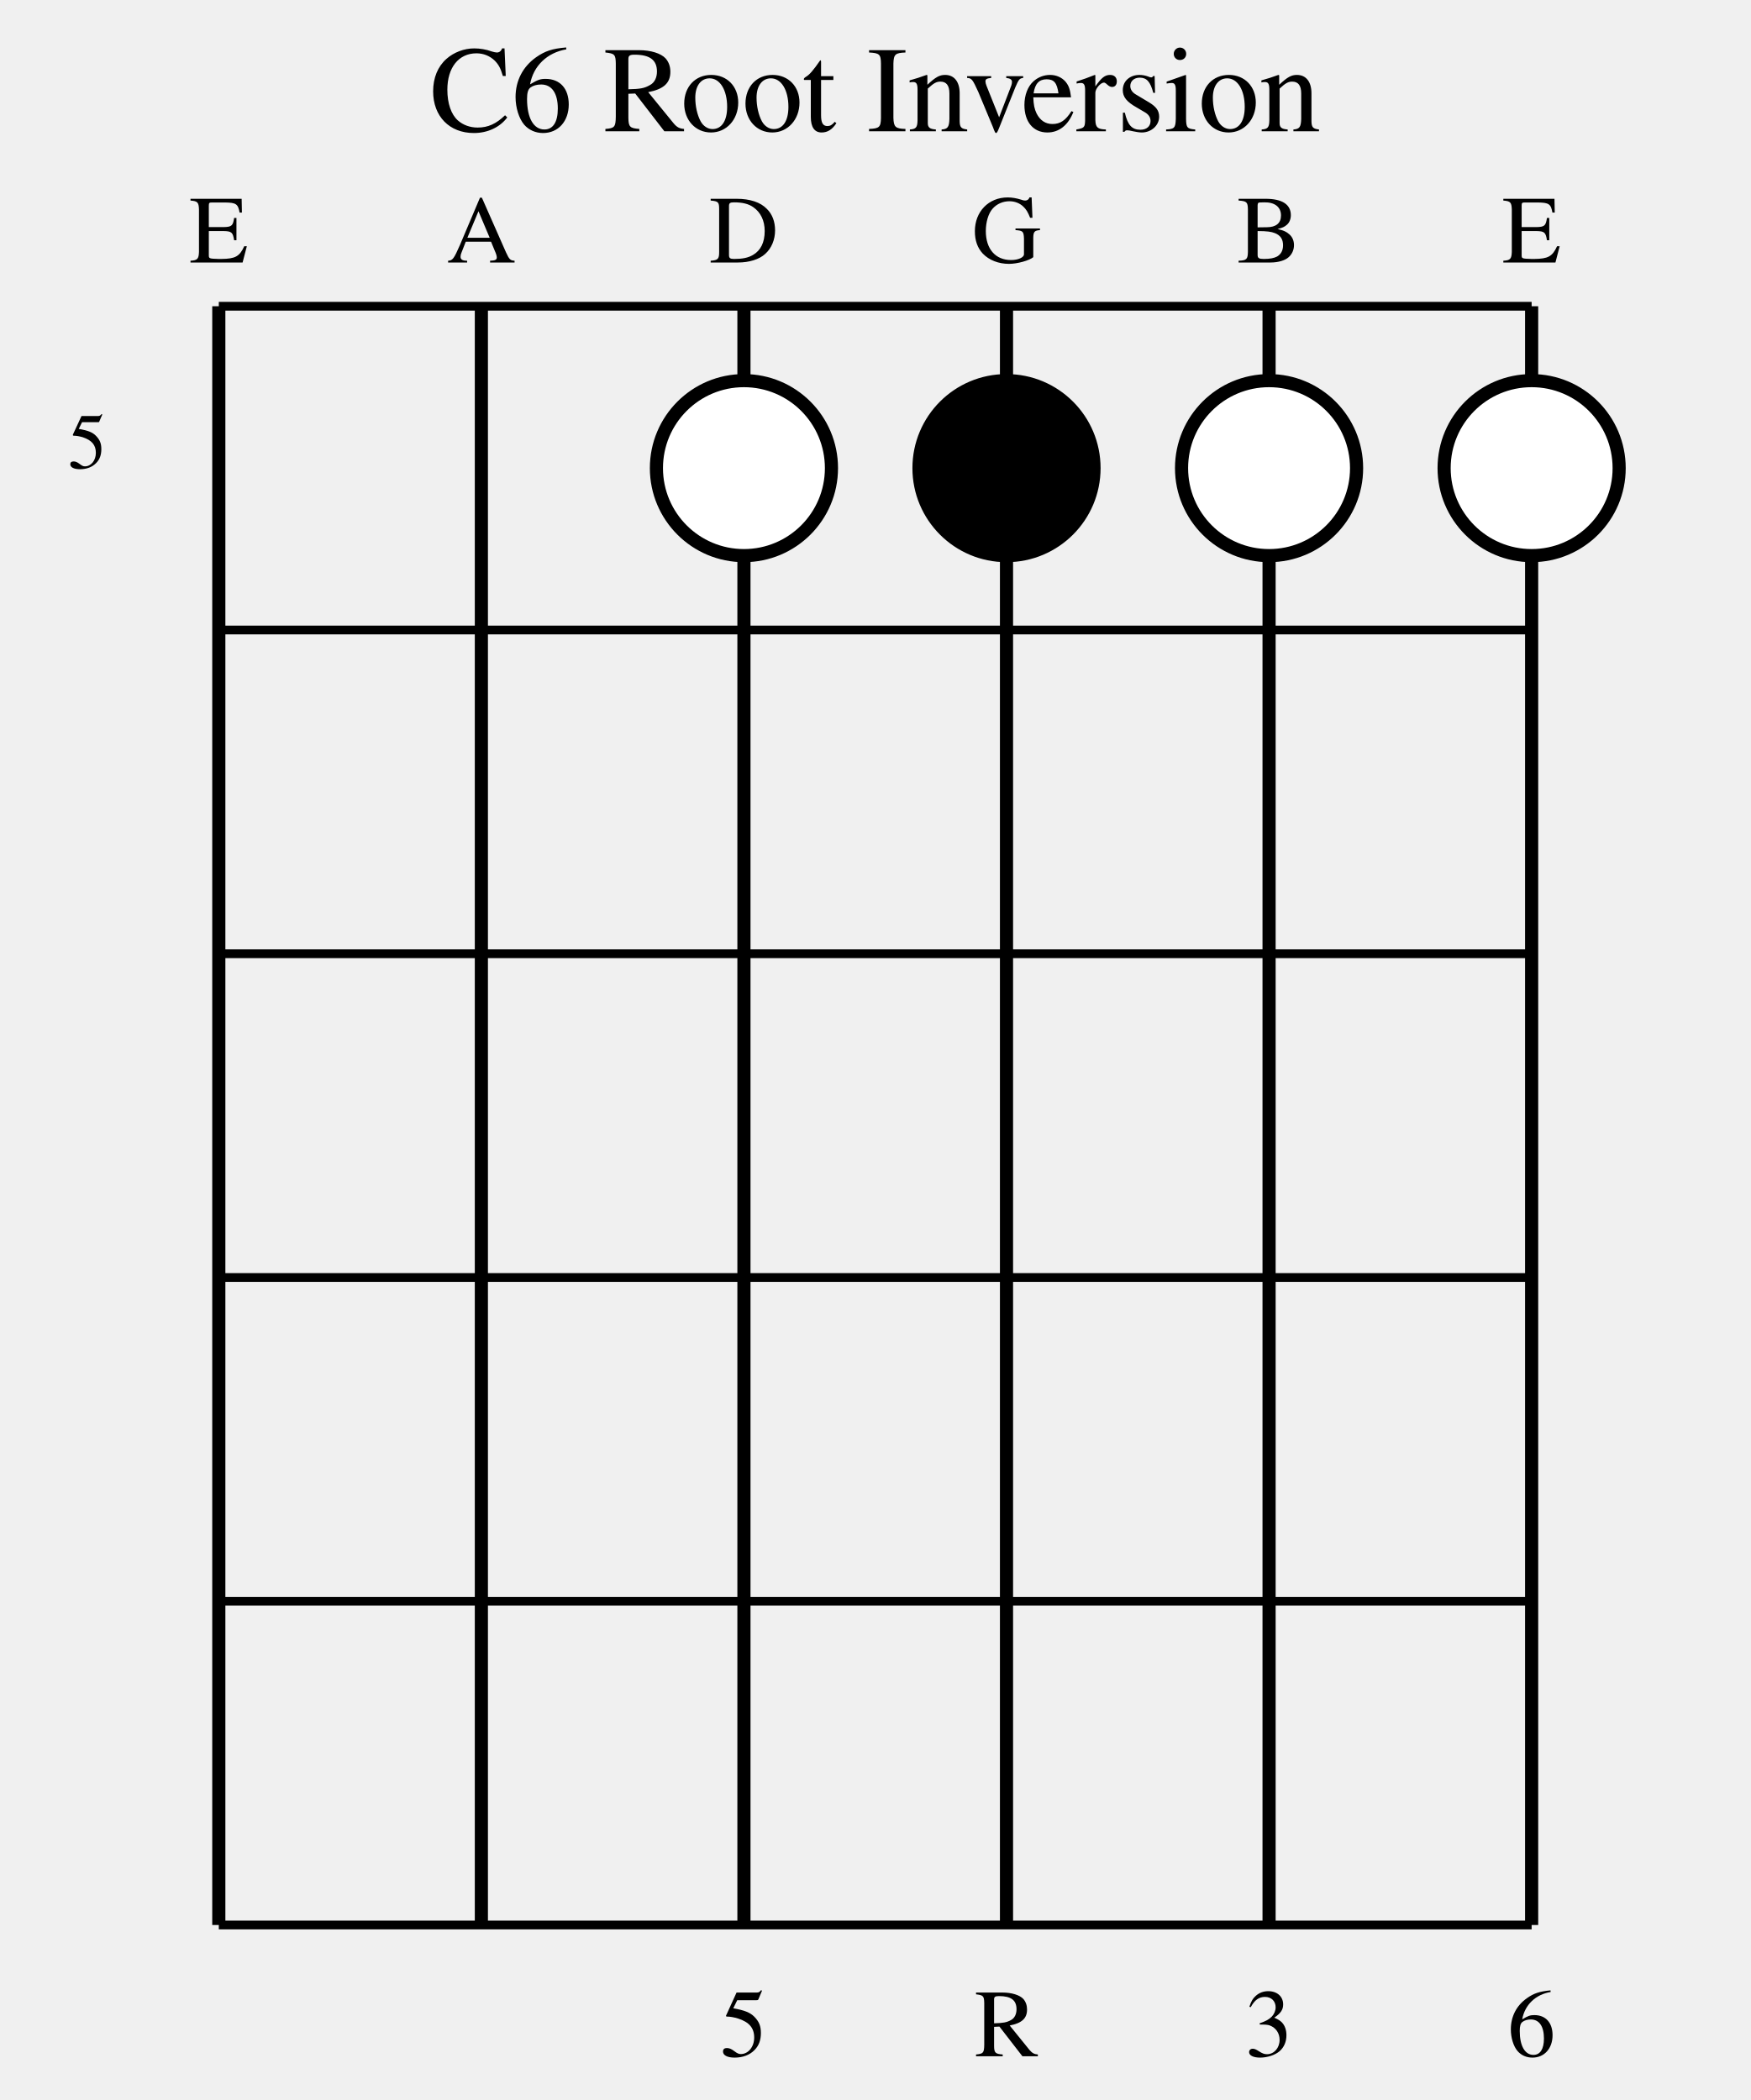
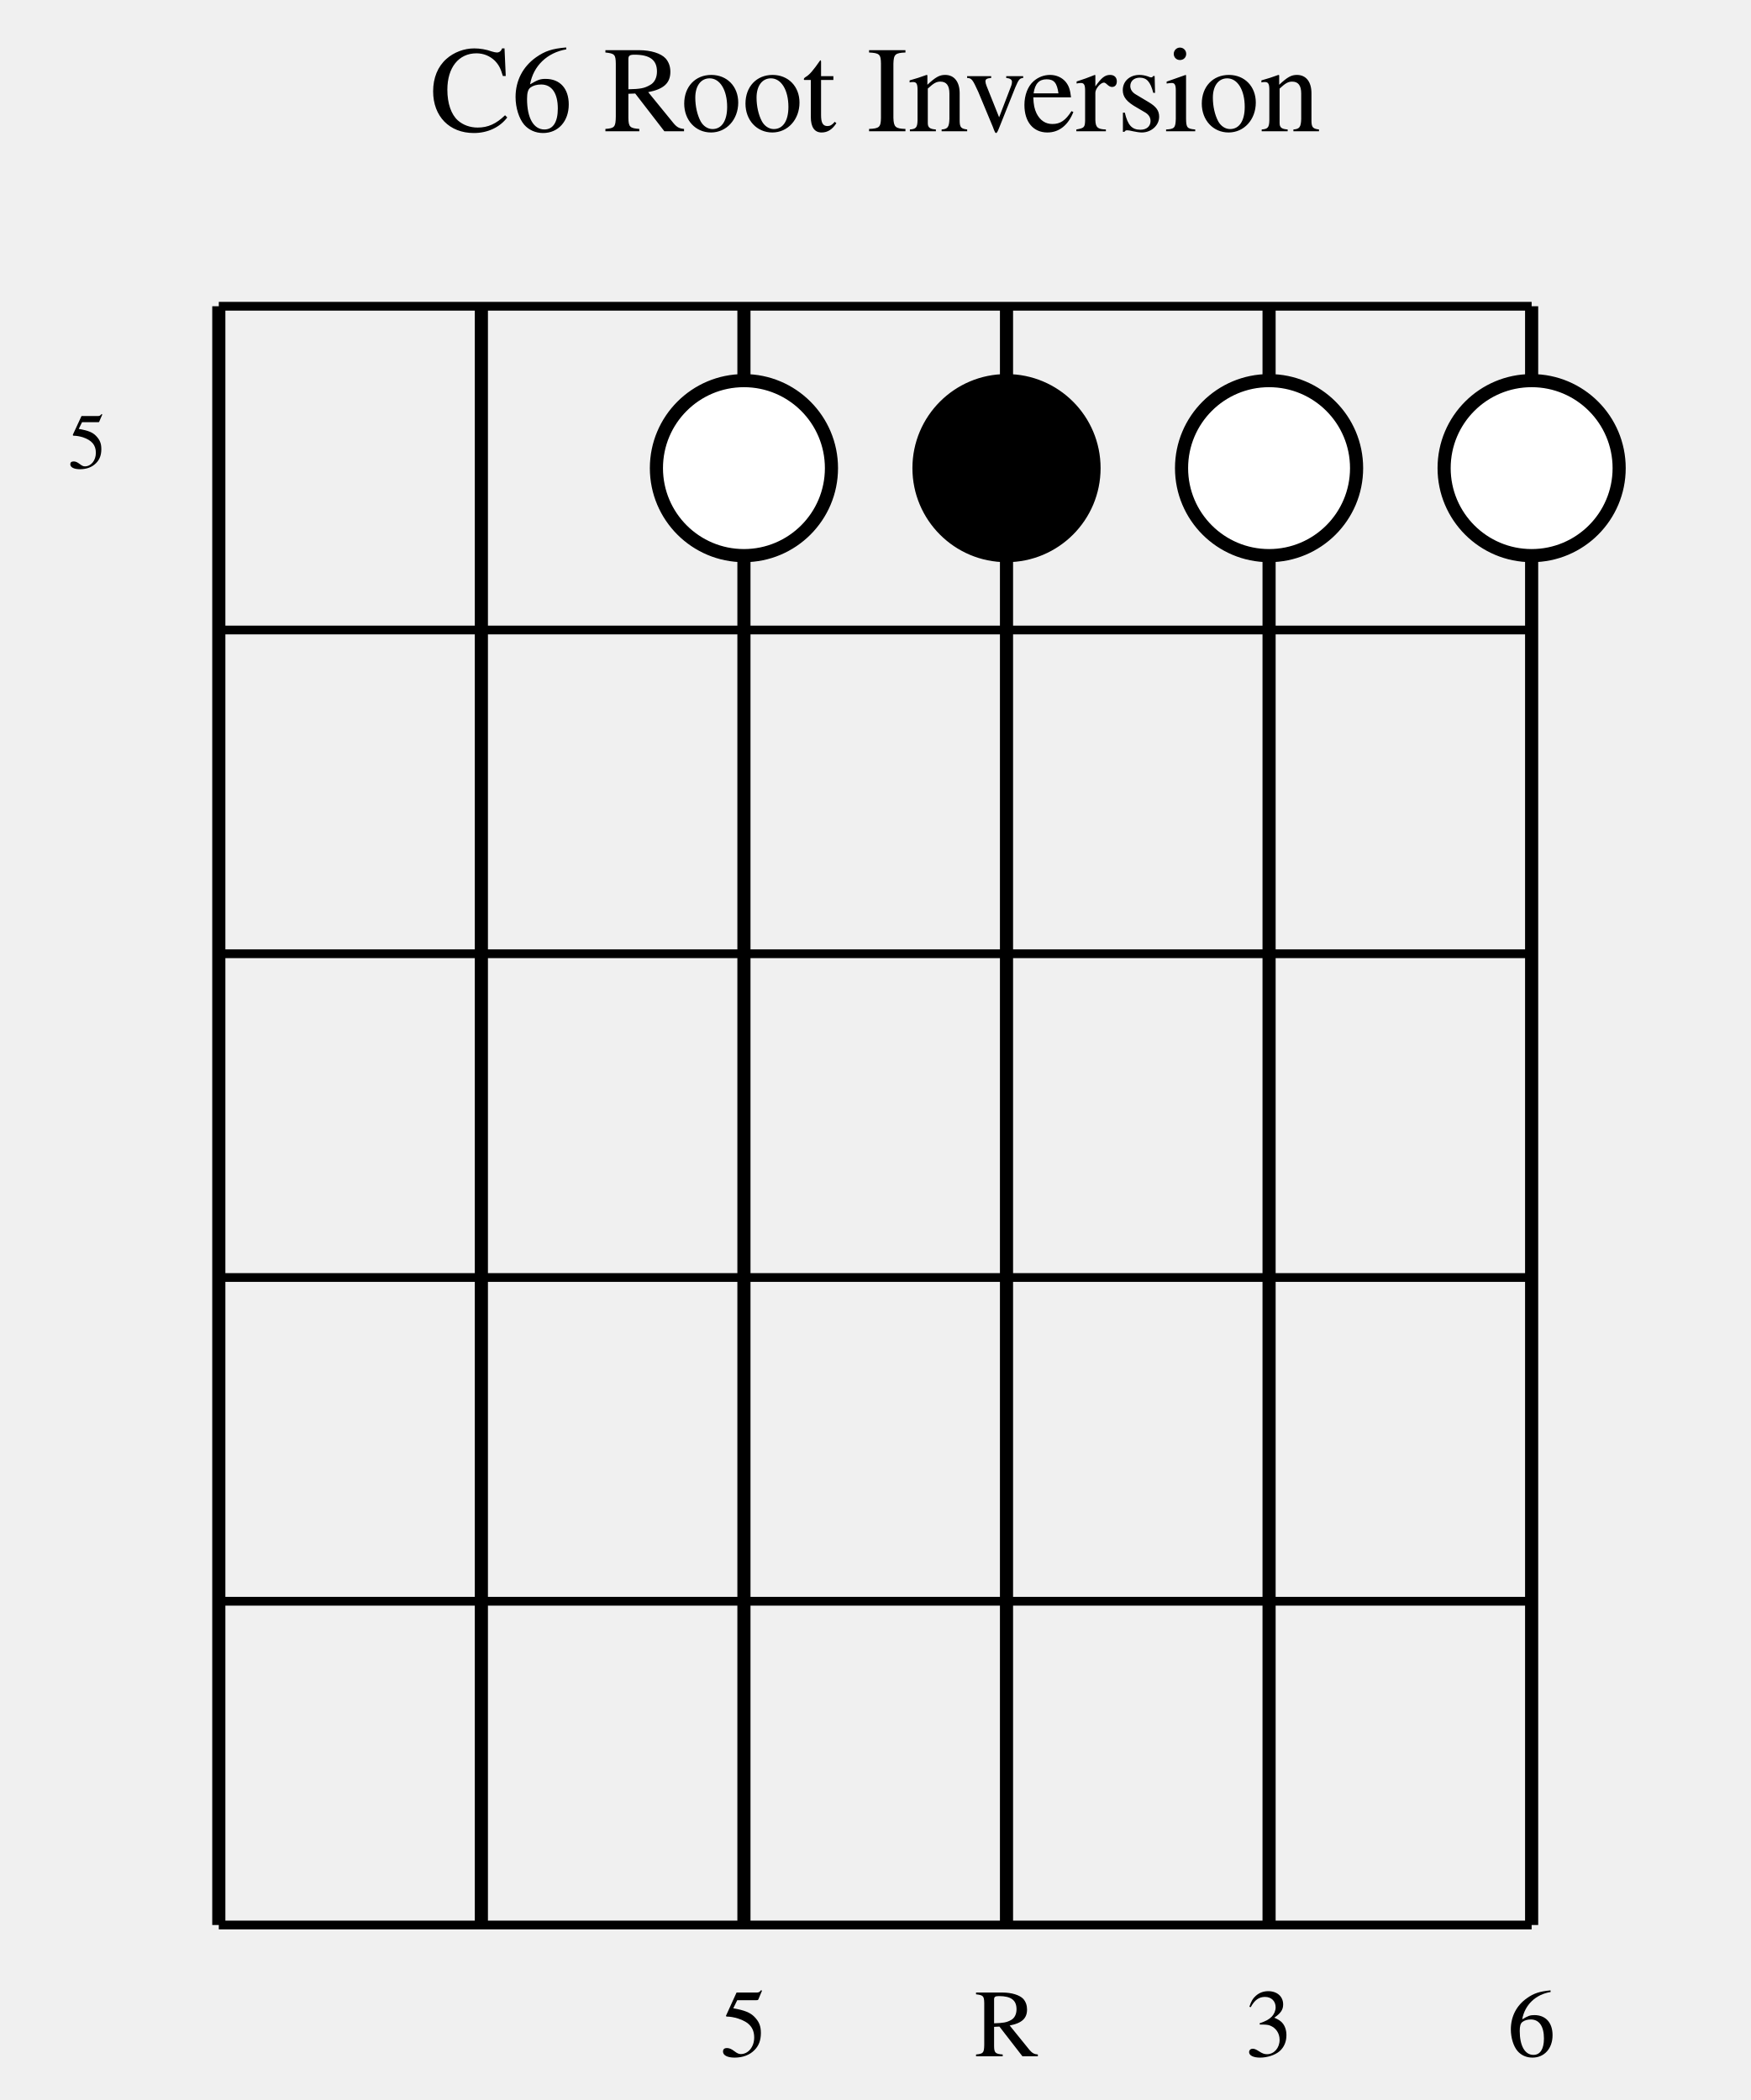
<svg xmlns="http://www.w3.org/2000/svg" width="200" height="240" viewBox="0 0 200 240">
  <defs>
    <style>
            .chord-title { 
                font-family: Times, serif; 
                font-size: 14px; 
                fill: #000000; 
                font-weight: normal; 
                text-anchor: middle; 
            }
            .string-label { 
                font-family: Times, serif; 
                font-size: 11px; 
                fill: #000000; 
                text-anchor: middle; 
            }
            .fret-label { 
                font-family: Times, serif; 
                font-size: 9px; 
                fill: #000000; 
                text-anchor: middle; 
            }
            .string-line { 
                stroke: #000000; 
                stroke-width: 1.5; 
            }
            .fret-line { 
                stroke: #000000; 
                stroke-width: 1; 
            }
            .nut-line { 
                stroke: #000000; 
                stroke-width: 3; 
            }
            .note-circle { 
                stroke: #000000; 
                stroke-width: 1.5; 
            }
            .root-note { 
                fill: #000000; 
            }
            .chord-note { 
                fill: #ffffff; 
            }
        </style>
  </defs>
  <text x="100" y="15" class="chord-title">C6 Root Inversion</text>
-   <text x="25" y="30" class="string-label">E</text>
-   <text x="55" y="30" class="string-label">A</text>
-   <text x="85" y="30" class="string-label">D</text>
-   <text x="115" y="30" class="string-label">G</text>
-   <text x="145" y="30" class="string-label">B</text>
-   <text x="175" y="30" class="string-label">E</text>
  <line x1="25" y1="35" x2="25" y2="220" class="string-line" />
  <line x1="55" y1="35" x2="55" y2="220" class="string-line" />
  <line x1="85" y1="35" x2="85" y2="220" class="string-line" />
  <line x1="115" y1="35" x2="115" y2="220" class="string-line" />
  <line x1="145" y1="35" x2="145" y2="220" class="string-line" />
  <line x1="175" y1="35" x2="175" y2="220" class="string-line" />
  <line x1="25" y1="35" x2="175" y2="35" class="fret-line" />
  <line x1="25" y1="72" x2="175" y2="72" class="fret-line" />
  <line x1="25" y1="109" x2="175" y2="109" class="fret-line" />
  <line x1="25" y1="146" x2="175" y2="146" class="fret-line" />
  <line x1="25" y1="183" x2="175" y2="183" class="fret-line" />
  <line x1="25" y1="220" x2="175" y2="220" class="fret-line" />
  <text x="10" y="53.5" class="fret-label">5</text>
  <circle cx="85" cy="53.5" r="10" class="note-circle chord-note" />
  <circle cx="115" cy="53.5" r="10" class="note-circle root-note" />
  <circle cx="145" cy="53.5" r="10" class="note-circle chord-note" />
  <circle cx="175" cy="53.5" r="10" class="note-circle chord-note" />
  <text x="85" y="235" class="string-label">5</text>
  <text x="115" y="235" class="string-label">R</text>
  <text x="145" y="235" class="string-label">3</text>
  <text x="175" y="235" class="string-label">6</text>
</svg>
